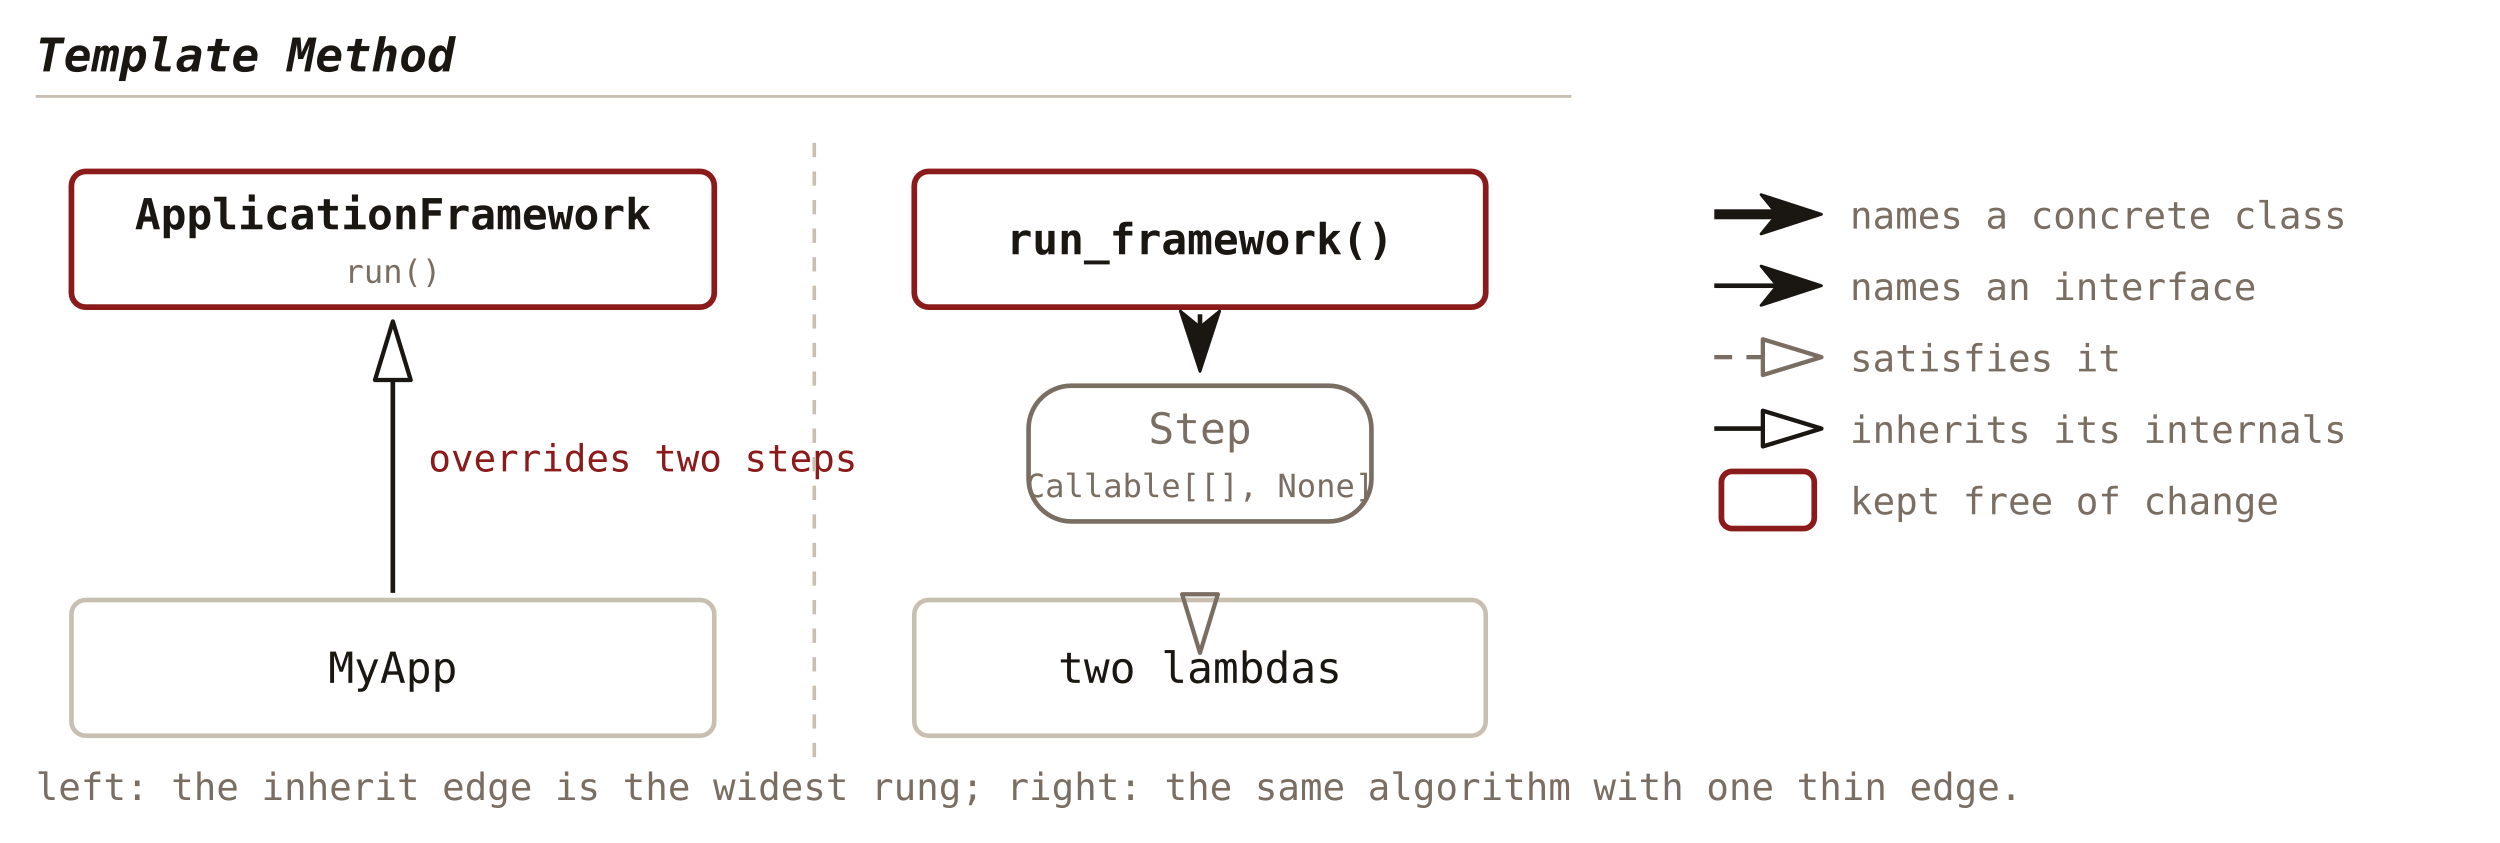
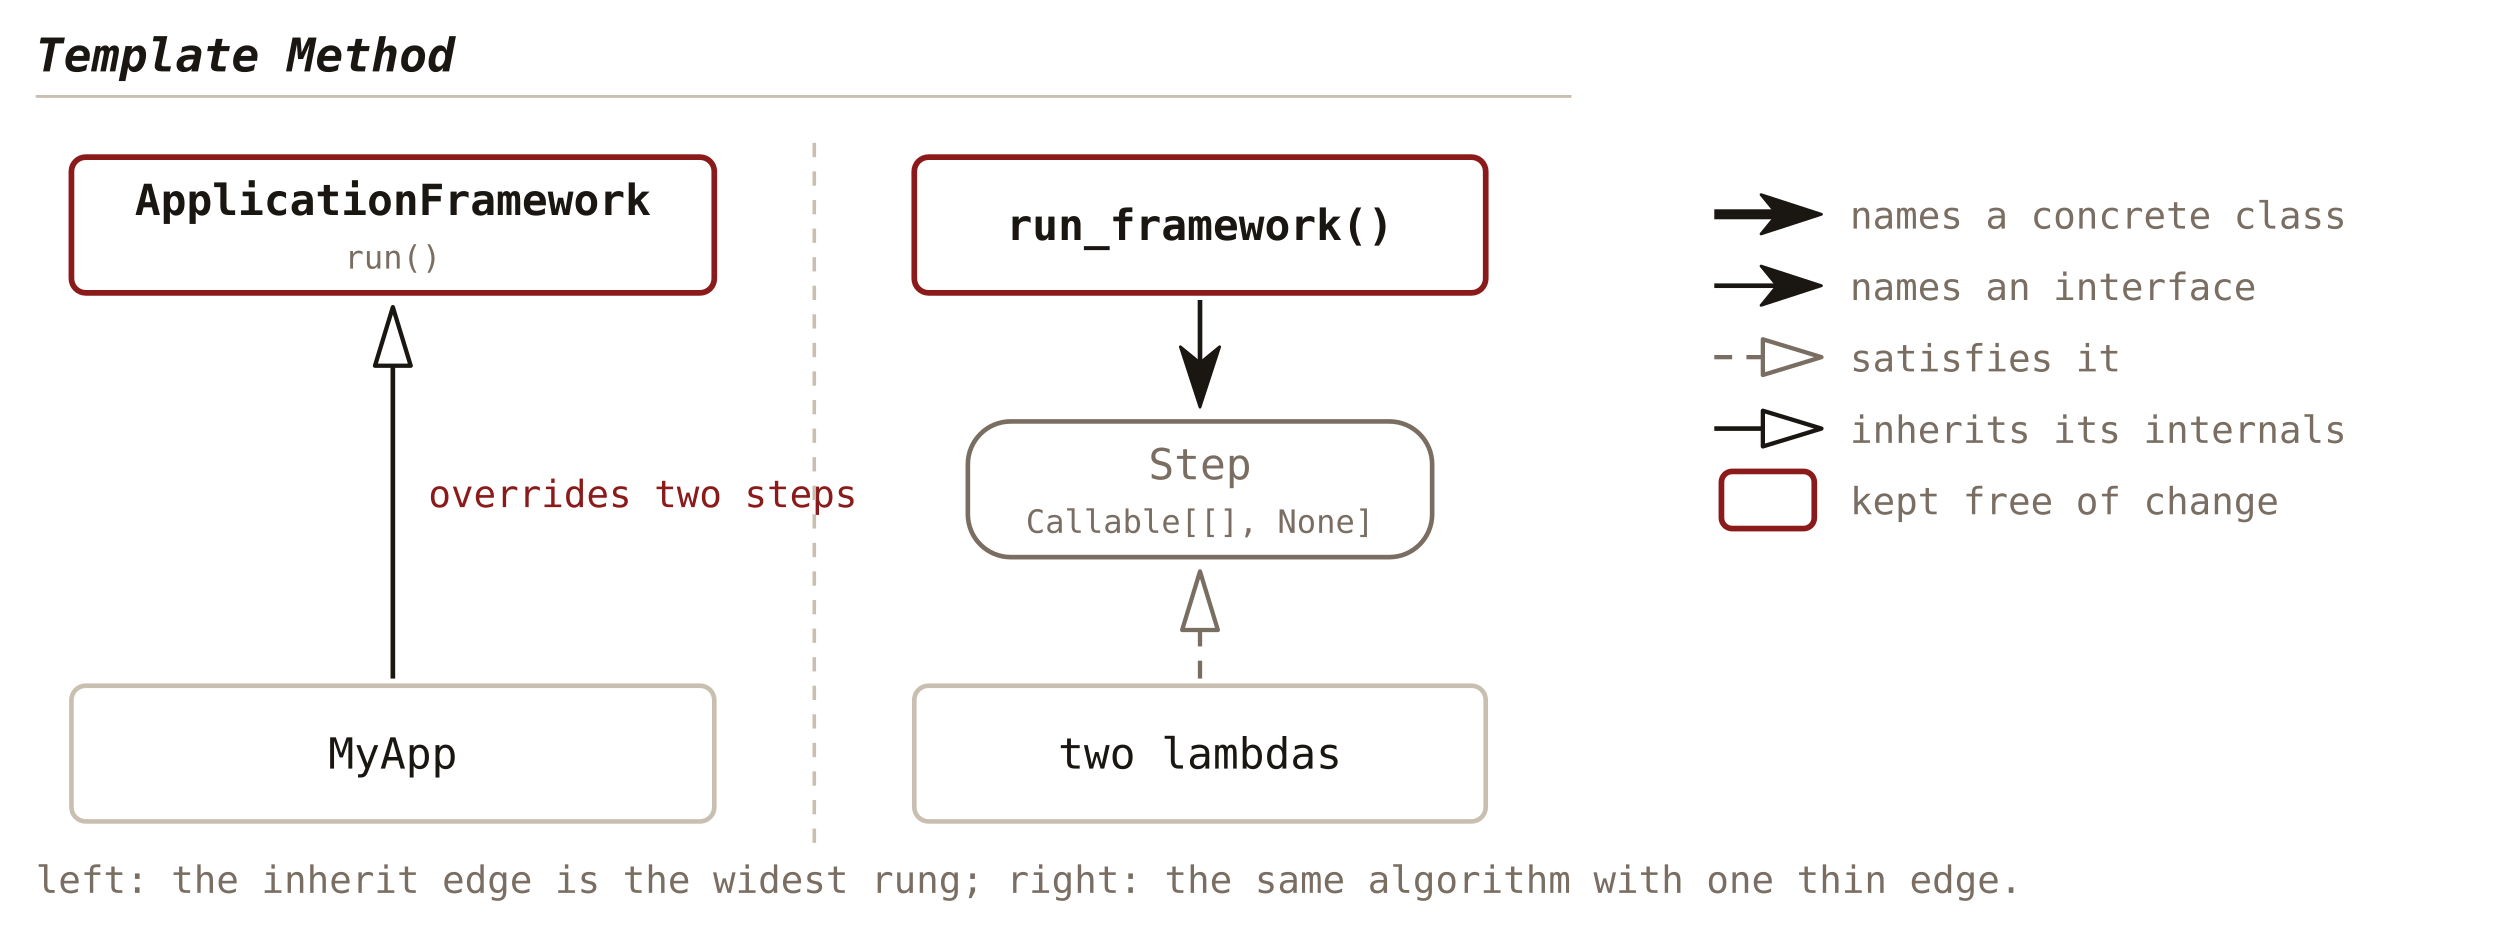
- <svg xmlns="http://www.w3.org/2000/svg" viewBox="0 0 700 236" font-family="'JetBrains Mono', Consolas, monospace">
+ <svg xmlns="http://www.w3.org/2000/svg" viewBox="0 0 700 262" font-family="'JetBrains Mono', Consolas, monospace">
  <defs>
    <marker id="c25-solid" viewBox="0 0 18 12" refX="5" refY="6" markerWidth="18" markerHeight="12" orient="auto" markerUnits="userSpaceOnUse">
      <path d="M0.5,0.5 L17.4,6 L0.5,11.5 L5,6 Z" fill="#1a1612" stroke="#1a1612" stroke-width="0.8" stroke-linejoin="round" />
    </marker>
    <marker id="c25-hollow" viewBox="0 0 18 12" refX="1" refY="6" markerWidth="18" markerHeight="12" orient="auto" markerUnits="userSpaceOnUse">
      <path d="M1,1 L17.4,6 L1,11 Z" fill="none" stroke="#1a1612" stroke-width="1.2" stroke-linejoin="round" />
    </marker>
    <marker id="c25-hollow-muted" viewBox="0 0 18 12" refX="1" refY="6" markerWidth="18" markerHeight="12" orient="auto" markerUnits="userSpaceOnUse">
      <path d="M1,1 L17.4,6 L1,11 Z" fill="none" stroke="#7a6e62" stroke-width="1.2" stroke-linejoin="round" />
    </marker>
  </defs>
  <text x="10" y="20" font-size="13" font-weight="bold" font-style="italic" fill="#1a1612" text-anchor="start">Template Method</text>
  <line x1="10" y1="27" x2="440" y2="27" stroke="#c8bfb0" stroke-width="0.8" />
-   <rect x="20" y="48" width="180" height="38" fill="none" stroke="#8b1a1a" stroke-width="1.6" rx="4" />
-   <text x="110.0" y="64.2" font-size="12" font-weight="bold" fill="#1a1612" text-anchor="middle">ApplicationFramework</text>
-   <text x="110.0" y="79.2" font-size="9" fill="#7a6e62" text-anchor="middle">run()</text>
-   <rect x="20" y="168" width="180" height="38" fill="none" stroke="#c8bfb0" stroke-width="1.3" rx="4" />
-   <text x="110.0" y="191.2" font-size="12" fill="#1a1612" text-anchor="middle">MyApp</text>
-   <rect x="256" y="48" width="160" height="38" fill="none" stroke="#8b1a1a" stroke-width="1.6" rx="4" />
-   <text x="336.0" y="71.2" font-size="12" font-weight="bold" fill="#1a1612" text-anchor="middle">run_framework()</text>
-   <rect x="288" y="108" width="96" height="38" fill="none" stroke="#7a6e62" stroke-width="1.3" rx="12" />
-   <text x="336.0" y="124.2" font-size="12" fill="#7a6e62" text-anchor="middle">Step</text>
-   <text x="336.0" y="139.2" font-size="9" fill="#7a6e62" text-anchor="middle">Callable[[], None]</text>
-   <rect x="256" y="168" width="160" height="38" fill="none" stroke="#c8bfb0" stroke-width="1.3" rx="4" />
-   <text x="336.0" y="191.2" font-size="12" fill="#1a1612" text-anchor="middle">two lambdas</text>
-   <line x1="110.0" y1="166.0" x2="110.0" y2="106.4" stroke="#1a1612" stroke-width="1.3" marker-end="url(#c25-hollow)" />
-   <text x="180.0" y="132.0" font-size="10.5" fill="#8b1a1a" text-anchor="middle">overrides two steps</text>
-   <line x1="336.0" y1="88.0" x2="336.0" y2="91.6" stroke="#1a1612" stroke-width="1.3" marker-end="url(#c25-solid)" />
-   <line x1="336.0" y1="166.0" x2="336.0" y2="166.4" stroke="#7a6e62" stroke-width="1.2" stroke-dasharray="5,4" marker-end="url(#c25-hollow-muted)" />
-   <line x1="228" y1="40" x2="228" y2="212" stroke="#c8bfb0" stroke-width="1" stroke-dasharray="4,4" />
-   <text x="10" y="224" font-size="10.5" fill="#7a6e62" text-anchor="start">left: the inherit edge is the widest rung; right: the same algorithm with one thin edge.</text>
+   <rect x="20" y="44" width="180" height="38" fill="none" stroke="#8b1a1a" stroke-width="1.6" rx="4" />
+   <text x="110.0" y="60.2" font-size="12" font-weight="bold" fill="#1a1612" text-anchor="middle">ApplicationFramework</text>
+   <text x="110.0" y="75.2" font-size="9" fill="#7a6e62" text-anchor="middle">run()</text>
+   <rect x="20" y="192" width="180" height="38" fill="none" stroke="#c8bfb0" stroke-width="1.3" rx="4" />
+   <text x="110.0" y="215.2" font-size="12" fill="#1a1612" text-anchor="middle">MyApp</text>
+   <rect x="256" y="44" width="160" height="38" fill="none" stroke="#8b1a1a" stroke-width="1.6" rx="4" />
+   <text x="336.0" y="67.2" font-size="12" font-weight="bold" fill="#1a1612" text-anchor="middle">run_framework()</text>
+   <rect x="271" y="118" width="130" height="38" fill="none" stroke="#7a6e62" stroke-width="1.3" rx="12" />
+   <text x="336.0" y="134.2" font-size="12" fill="#7a6e62" text-anchor="middle">Step</text>
+   <text x="336.0" y="149.2" font-size="9" fill="#7a6e62" text-anchor="middle">Callable[[], None]</text>
+   <rect x="256" y="192" width="160" height="38" fill="none" stroke="#c8bfb0" stroke-width="1.3" rx="4" />
+   <text x="336.0" y="215.2" font-size="12" fill="#1a1612" text-anchor="middle">two lambdas</text>
+   <line x1="110.0" y1="190.0" x2="110.0" y2="102.4" stroke="#1a1612" stroke-width="1.3" marker-end="url(#c25-hollow)" />
+   <text x="180.0" y="142.0" font-size="10.5" fill="#8b1a1a" text-anchor="middle">overrides two steps</text>
+   <line x1="336.0" y1="84.0" x2="336.0" y2="101.6" stroke="#1a1612" stroke-width="1.3" marker-end="url(#c25-solid)" />
+   <line x1="336.0" y1="190.0" x2="336.0" y2="176.4" stroke="#7a6e62" stroke-width="1.2" stroke-dasharray="5,4" marker-end="url(#c25-hollow-muted)" />
+   <line x1="228" y1="40" x2="228" y2="236" stroke="#c8bfb0" stroke-width="1" stroke-dasharray="4,4" />
+   <text x="10" y="250" font-size="10.5" fill="#7a6e62" text-anchor="start">left: the inherit edge is the widest rung; right: the same algorithm with one thin edge.</text>
  <line x1="480" y1="60" x2="497.6" y2="60" stroke="#1a1612" stroke-width="2.8" marker-end="url(#c25-solid)" />
  <text x="518" y="64" font-size="10.5" fill="#7a6e62" text-anchor="start">names a concrete class</text>
  <line x1="480" y1="80" x2="497.6" y2="80" stroke="#1a1612" stroke-width="1.3" marker-end="url(#c25-solid)" />
  <text x="518" y="84" font-size="10.5" fill="#7a6e62" text-anchor="start">names an interface</text>
  <line x1="480" y1="100" x2="493.6" y2="100" stroke="#7a6e62" stroke-width="1.2" stroke-dasharray="5,4" marker-end="url(#c25-hollow-muted)" />
  <text x="518" y="104" font-size="10.5" fill="#7a6e62" text-anchor="start">satisfies it</text>
  <line x1="480" y1="120" x2="493.6" y2="120" stroke="#1a1612" stroke-width="1.3" marker-end="url(#c25-hollow)" />
  <text x="518" y="124" font-size="10.5" fill="#7a6e62" text-anchor="start">inherits its internals</text>
  <rect x="482" y="132" width="26" height="16" fill="none" stroke="#8b1a1a" stroke-width="1.6" rx="3" />
  <text x="518" y="144" font-size="10.5" fill="#7a6e62" text-anchor="start">kept free of change</text>
</svg>
